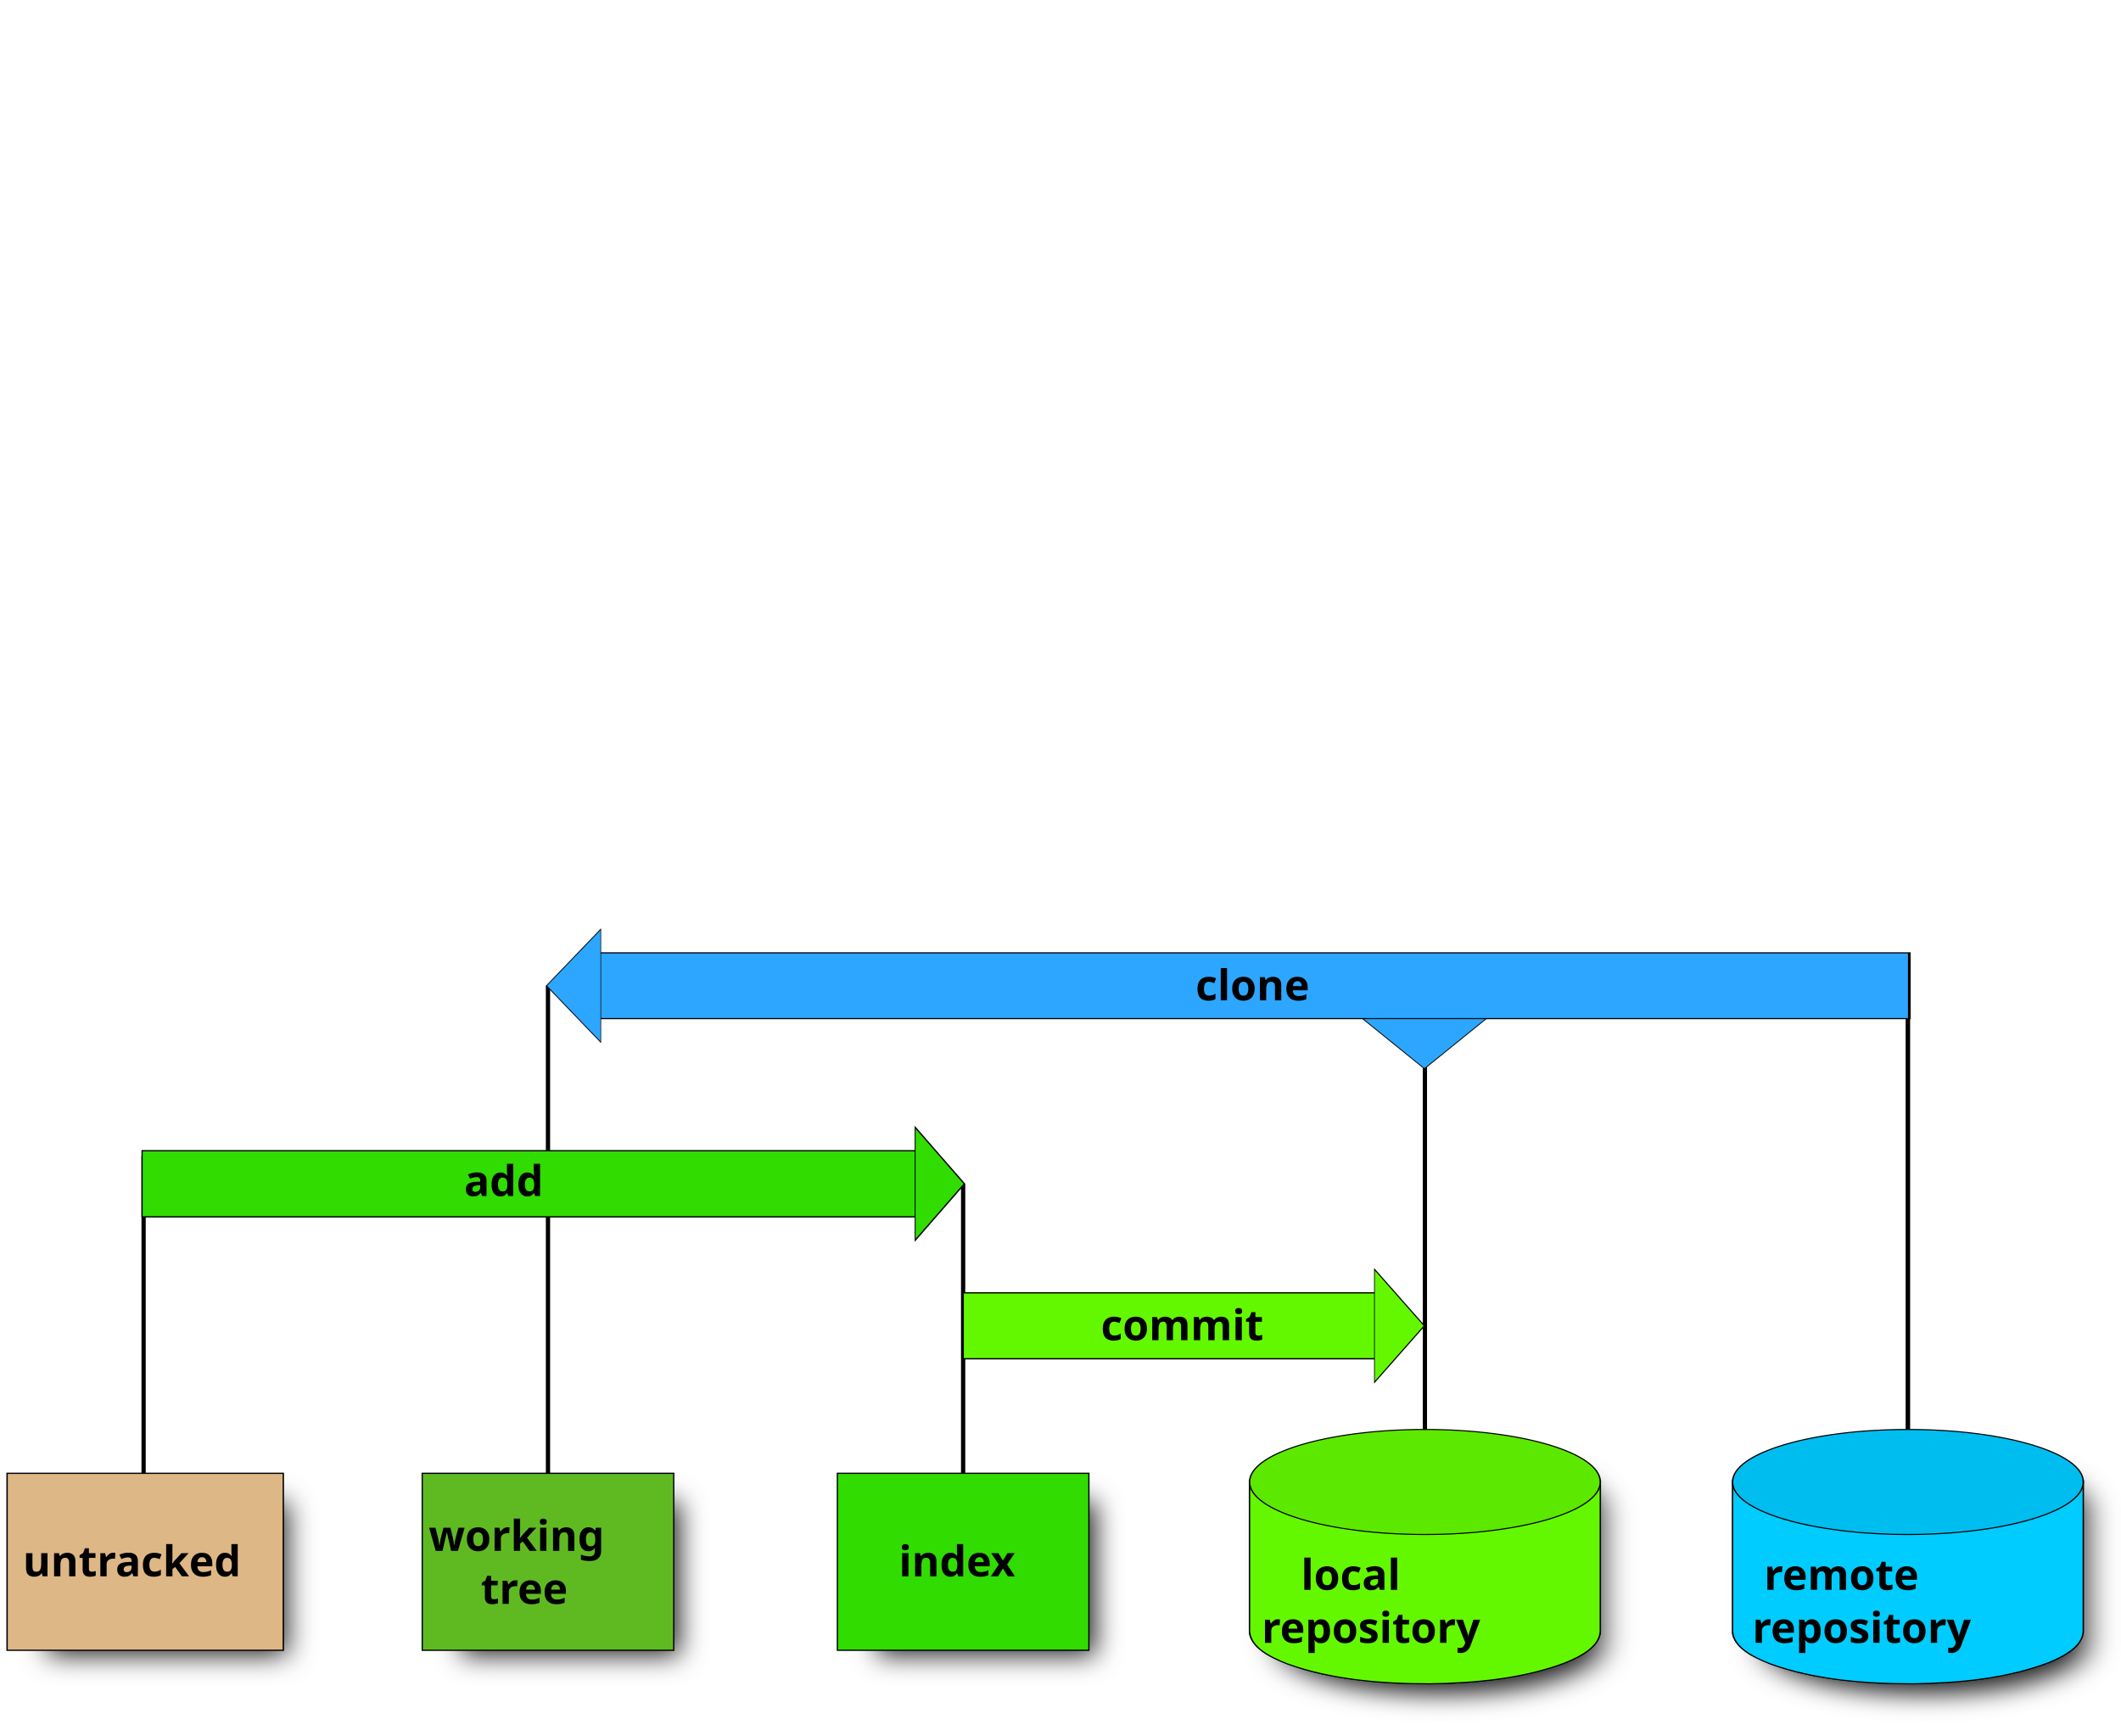
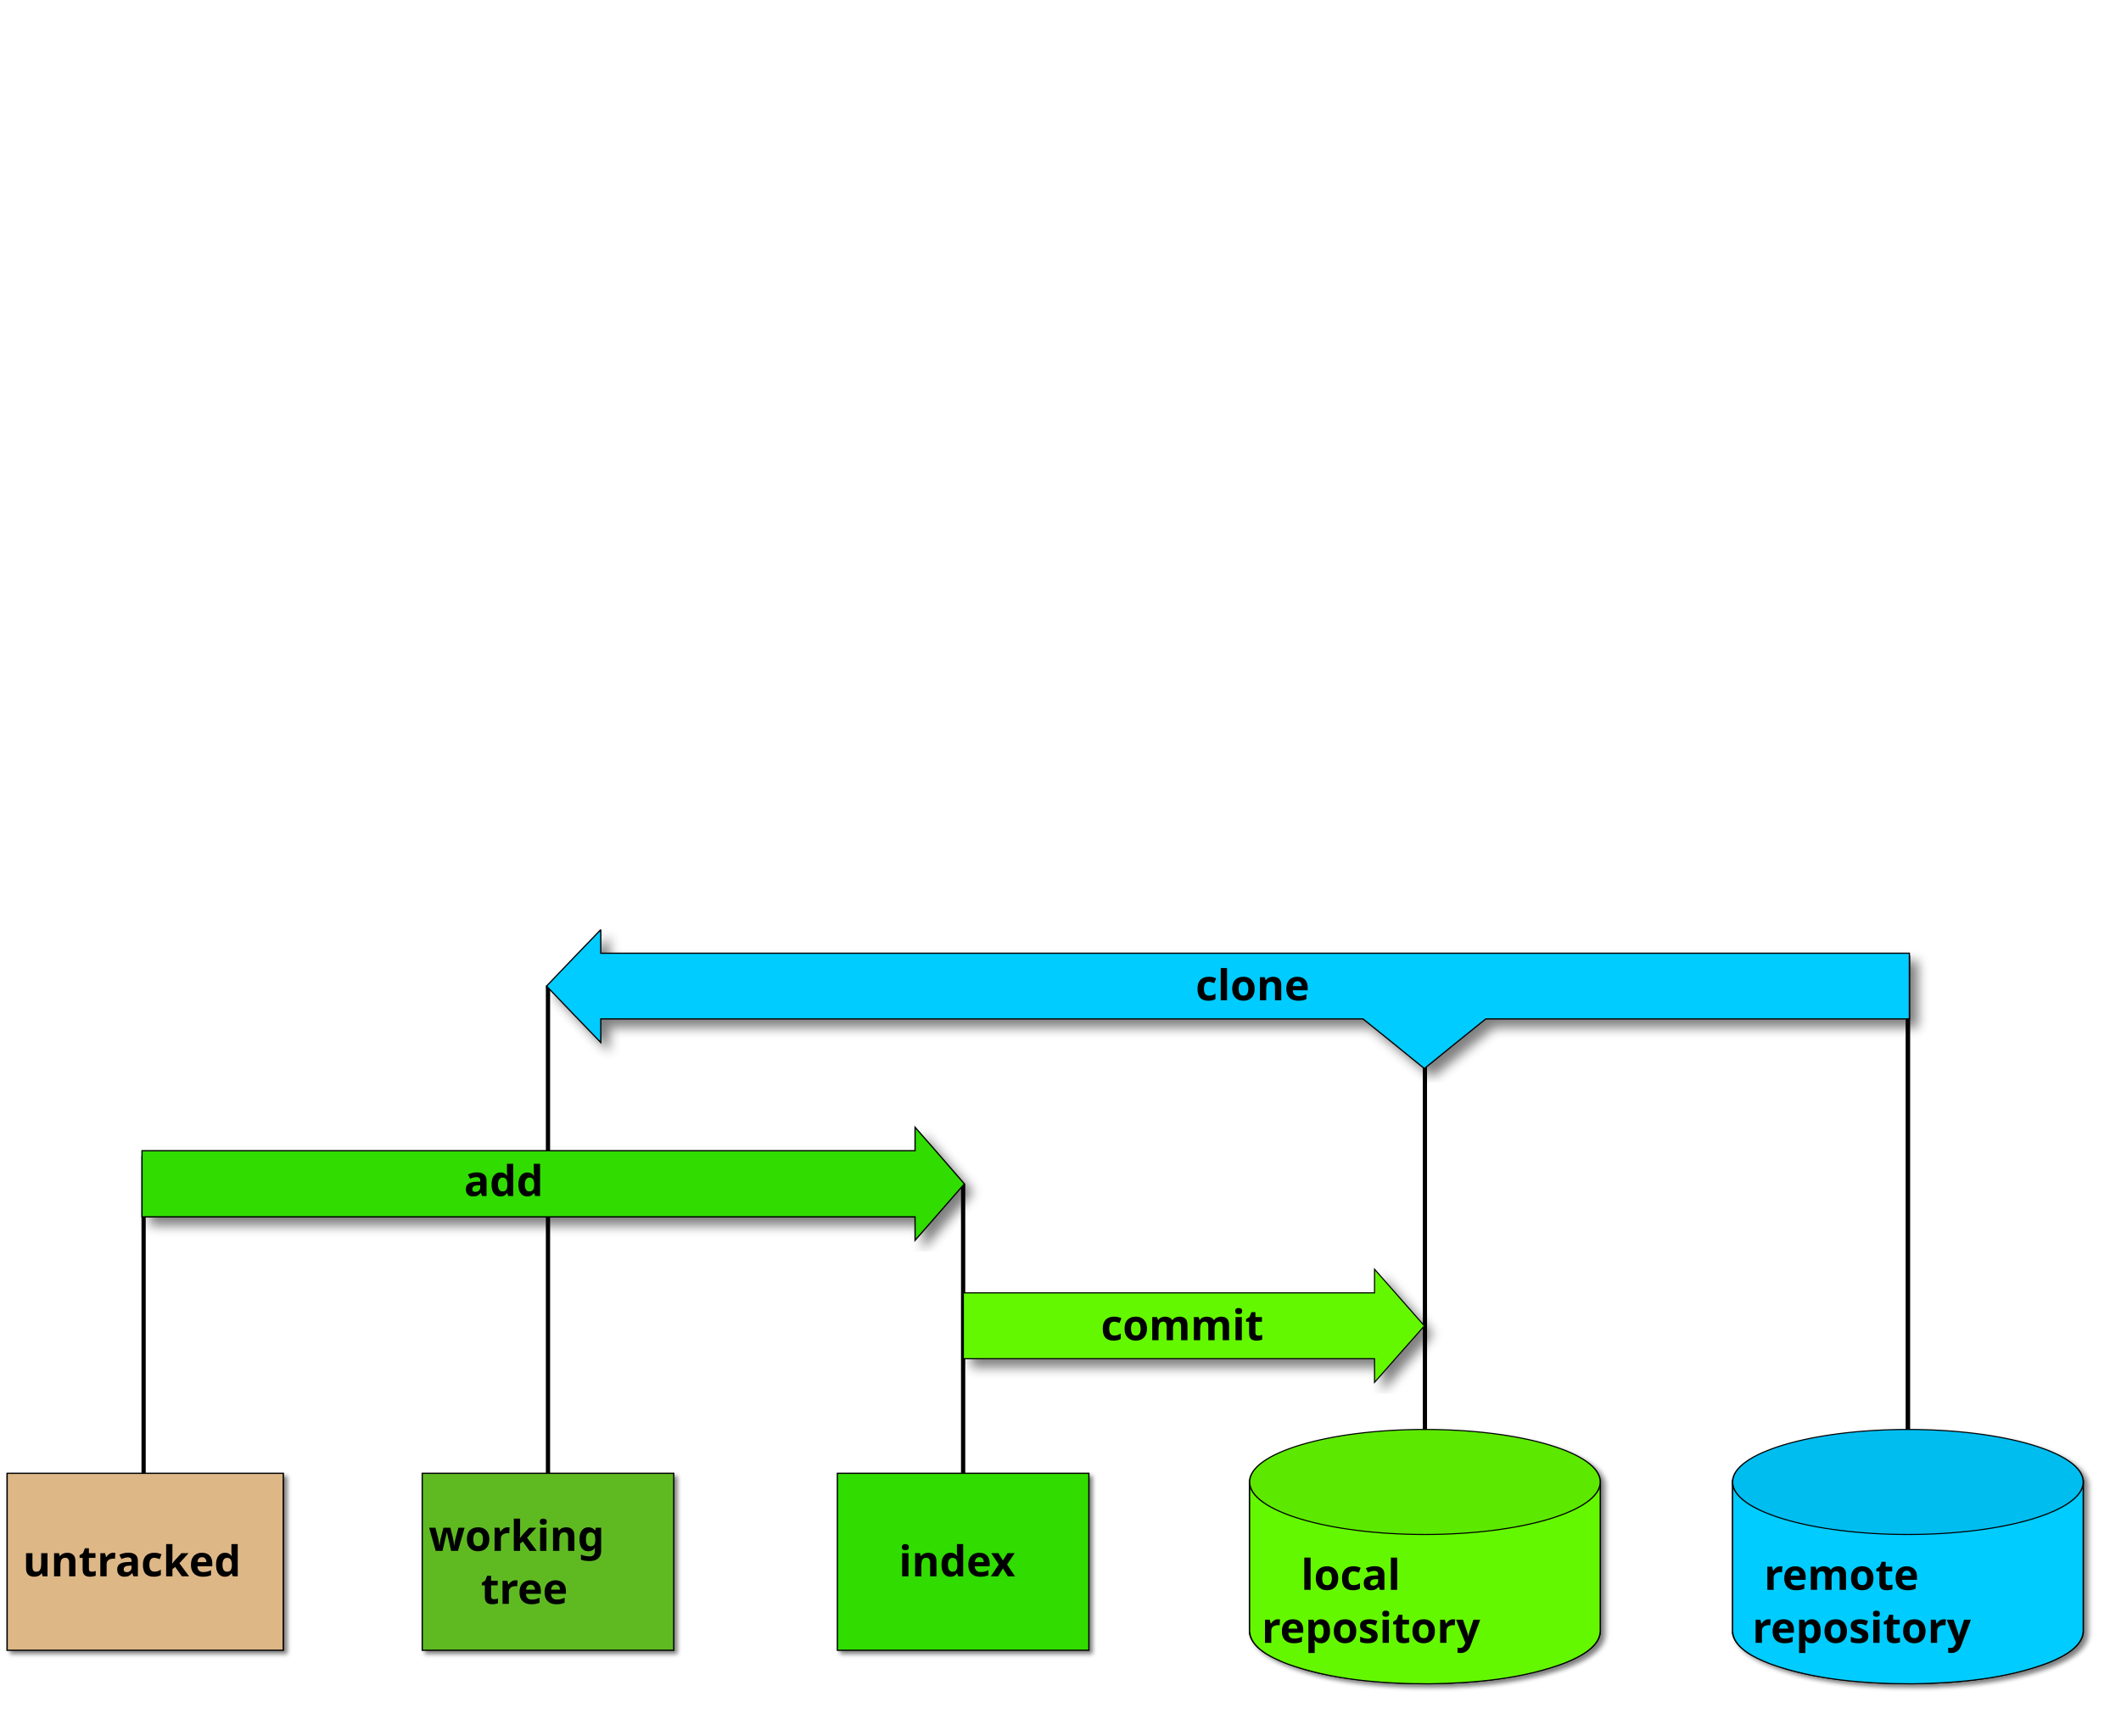
<svg xmlns="http://www.w3.org/2000/svg" xmlns:ns1="http://www.openswatchbook.org/uri/2009/osb" width="389.764" height="318.898" id="svg2" version="1.1">
  <defs id="defs4">
    <marker style="overflow:visible" id="TriangleOutS" refX="0" refY="0" orient="auto">
      <path transform="scale(0.2,0.2)" style="fill-rule:evenodd;stroke:#000000;stroke-width:1pt" d="m 5.77,0 -8.65,5 0,-10 8.65,5 z" id="path4184" />
    </marker>
    <marker style="overflow:visible" id="TriangleOutL" refX="0" refY="0" orient="auto">
      <path transform="scale(0.8,0.8)" style="fill-rule:evenodd;stroke:#000000;stroke-width:1pt" d="m 5.77,0 -8.65,5 0,-10 8.65,5 z" id="path4178" />
    </marker>
    <marker style="overflow:visible" id="Arrow1Mend" refX="0" refY="0" orient="auto">
      <path transform="matrix(-0.4,0,0,-0.4,-4,0)" style="fill-rule:evenodd;stroke:#000000;stroke-width:1pt" d="M 0,0 5,-5 -12.5,0 5,5 0,0 z" id="path4045" />
    </marker>
    <marker style="overflow:visible" id="Arrow1Lend" refX="0" refY="0" orient="auto">
      <path transform="matrix(-0.8,0,0,-0.8,-10,0)" style="fill-rule:evenodd;stroke:#000000;stroke-width:1pt" d="M 0,0 5,-5 -12.5,0 5,5 0,0 z" id="path4039" />
    </marker>
    <marker style="overflow:visible" id="Arrow1Lstart" refX="0" refY="0" orient="auto">
      <path transform="matrix(0.8,0,0,0.8,10,0)" style="fill-rule:evenodd;stroke:#000000;stroke-width:1pt" d="M 0,0 5,-5 -12.5,0 5,5 0,0 z" id="path4036" />
    </marker>
    <linearGradient ns1:paint="solid" id="linearGradient4513">
      <stop id="stop4515" offset="0" style="stop-color:#000000;stop-opacity:1;" />
    </linearGradient>
    <marker style="overflow:visible" id="Arrow2Lend" refX="0" refY="0" orient="auto">
      <path transform="matrix(-1.1,0,0,-1.1,-1.1,0)" d="M 8.719,4.034 -2.207,0.016 8.719,-4.002 c -1.745,2.372 -1.735,5.617 -6e-7,8.035 z" style="fill-rule:evenodd;stroke-width:0.625;stroke-linejoin:round" id="path4057" />
    </marker>
    <marker style="overflow:visible" id="Arrow2Lend-7" refX="0" refY="0" orient="auto">
      <path transform="matrix(-1.1,0,0,-1.1,-1.1,0)" d="M 8.719,4.034 -2.207,0.016 8.719,-4.002 c -1.745,2.372 -1.735,5.617 -6e-7,8.035 z" style="fill-rule:evenodd;stroke-width:0.625;stroke-linejoin:round" id="path4057-6" />
    </marker>
    <marker style="overflow:visible" id="TriangleOutS9" refX="0" refY="0" orient="auto">
      <path transform="scale(0.2,0.2)" style="fill:#deaa87;fill-rule:evenodd;stroke:#deaa87;stroke-width:1pt" d="m 5.77,0 -8.65,5 0,-10 8.65,5 z" id="path6605" />
    </marker>
    <filter id="filter7032" x="-0.143" width="1.286" y="-0.203" height="1.407" color-interpolation-filters="sRGB">
      <feGaussianBlur stdDeviation="7.074" id="feGaussianBlur7034" />
    </filter>
    <filter id="filter7113" x="-0.117" width="1.234" y="-0.126" height="1.252" color-interpolation-filters="sRGB">
      <feGaussianBlur stdDeviation="6.056" id="feGaussianBlur7115" />
    </filter>
+     <filter id="filter3919" x="-0.068" width="1.136" y="-0.499" height="1.999">
+       <feGaussianBlur stdDeviation="11.066" id="feGaussianBlur3921" />
+     </filter>
+     <filter id="filter3999" x="-0.066" width="1.132" y="-0.649" height="2.297">
+       <feGaussianBlur stdDeviation="6.899" id="feGaussianBlur4001" />
+     </filter>
+     <filter id="filter4009" x="-0.066" width="1.132" y="-0.649" height="2.297">
+       <feGaussianBlur stdDeviation="6.899" id="feGaussianBlur4011" />
+     </filter>
+     <filter id="filter4015" x="-0.066" width="1.132" y="-0.649" height="2.297">
+       <feGaussianBlur stdDeviation="6.899" id="feGaussianBlur4017" />
+     </filter>
+     <filter style="color-interpolation-filters:sRGB;" id="filter4545">
+       <feFlood flood-opacity="0.5" flood-color="rgb(0,0,0)" result="flood" id="feFlood4547" />
+       <feComposite in="flood" in2="SourceGraphic" operator="in" result="composite1" id="feComposite4549" />
+       <feGaussianBlur in="composite" stdDeviation="1" result="blur" id="feGaussianBlur4551" />
+       <feOffset dx="1.5" dy="1.5" result="offset" id="feOffset4553" />
+       <feComposite in="SourceGraphic" in2="offset" operator="over" result="composite2" id="feComposite4555" />
+     </filter>
+     <filter style="color-interpolation-filters:sRGB;" id="filter4568">
+       <feFlood flood-opacity="0.5" flood-color="rgb(0,0,0)" result="flood" id="feFlood4570" />
+       <feComposite in="flood" in2="SourceGraphic" operator="in" result="composite1" id="feComposite4572" />
+       <feGaussianBlur in="composite" stdDeviation="1" result="blur" id="feGaussianBlur4574" />
+       <feOffset dx="1.5" dy="1.5" result="offset" id="feOffset4576" />
+       <feComposite in="SourceGraphic" in2="offset" operator="over" result="composite2" id="feComposite4578" />
+     </filter>
+     <filter style="color-interpolation-filters:sRGB;" id="filter4580">
+       <feFlood flood-opacity="0.5" flood-color="rgb(0,0,0)" result="flood" id="feFlood4582" />
+       <feComposite in="flood" in2="SourceGraphic" operator="in" result="composite1" id="feComposite4584" />
+       <feGaussianBlur in="composite" stdDeviation="1" result="blur" id="feGaussianBlur4586" />
+       <feOffset dx="1.5" dy="1.5" result="offset" id="feOffset4588" />
+       <feComposite in="SourceGraphic" in2="offset" operator="over" result="composite2" id="feComposite4590" />
+     </filter>
+     <filter style="color-interpolation-filters:sRGB;" id="filter4592">
+       <feFlood flood-opacity="0.5" flood-color="rgb(0,0,0)" result="flood" id="feFlood4594" />
+       <feComposite in="flood" in2="SourceGraphic" operator="in" result="composite1" id="feComposite4596" />
+       <feGaussianBlur in="composite" stdDeviation="1" result="blur" id="feGaussianBlur4598" />
+       <feOffset dx="1.5" dy="1.5" result="offset" id="feOffset4600" />
+       <feComposite in="SourceGraphic" in2="offset" operator="over" result="composite2" id="feComposite4602" />
+     </filter>
+     <filter style="color-interpolation-filters:sRGB;" id="filter4604">
+       <feFlood flood-opacity="0.5" flood-color="rgb(0,0,0)" result="flood" id="feFlood4606" />
+       <feComposite in="flood" in2="SourceGraphic" operator="in" result="composite1" id="feComposite4608" />
+       <feGaussianBlur in="composite" stdDeviation="1" result="blur" id="feGaussianBlur4610" />
+       <feOffset dx="1.5" dy="1.5" result="offset" id="feOffset4612" />
+       <feComposite in="SourceGraphic" in2="offset" operator="over" result="composite2" id="feComposite4614" />
+     </filter>
+     <filter style="color-interpolation-filters:sRGB;" id="filter4616">
+       <feFlood flood-opacity="0.5" flood-color="rgb(0,0,0)" result="flood" id="feFlood4618" />
+       <feComposite in="flood" in2="SourceGraphic" operator="in" result="composite1" id="feComposite4620" />
+       <feGaussianBlur in="composite" stdDeviation="1" result="blur" id="feGaussianBlur4622" />
+       <feOffset dx="1.5" dy="1.5" result="offset" id="feOffset4624" />
+       <feComposite in="SourceGraphic" in2="offset" operator="over" result="composite2" id="feComposite4626" />
+     </filter>
+     <filter style="color-interpolation-filters:sRGB;" id="filter4628">
+       <feFlood flood-opacity="0.5" flood-color="rgb(0,0,0)" result="flood" id="feFlood4630" />
+       <feComposite in="flood" in2="SourceGraphic" operator="in" result="composite1" id="feComposite4632" />
+       <feGaussianBlur in="composite" stdDeviation="1" result="blur" id="feGaussianBlur4634" />
+       <feOffset dx="1.5" dy="1.5" result="offset" id="feOffset4636" />
+       <feComposite in="SourceGraphic" in2="offset" operator="over" result="composite2" id="feComposite4638" />
+     </filter>
+     <filter style="color-interpolation-filters:sRGB;" id="filter4640">
+       <feFlood flood-opacity="0.5" flood-color="rgb(0,0,0)" result="flood" id="feFlood4642" />
+       <feComposite in="flood" in2="SourceGraphic" operator="in" result="composite1" id="feComposite4644" />
+       <feGaussianBlur in="composite" stdDeviation="1" result="blur" id="feGaussianBlur4646" />
+       <feOffset dx="1.5" dy="1.5" result="offset" id="feOffset4648" />
+       <feComposite in="SourceGraphic" in2="offset" operator="over" result="composite2" id="feComposite4650" />
+     </filter>
  </defs>
  <g transform="translate(0,-733.4651)" id="layer1">
-     <g transform="matrix(0.4754979,0,0,0.3718217,83.84981,783.5887)" id="g7134" style="opacity:0.87;fill:#000000;fill-opacity:1;filter:url(#filter7113)">
-       <g id="g7136" transform="matrix(0.4966146,0,0,0.4966146,279.8466,555.4813)" style="fill:#000000;fill-opacity:1;stroke:#000000;stroke-width:1;stroke-miterlimit:4;stroke-opacity:1;stroke-dasharray:none">
-         <path style="color:#000000;fill:#000000;fill-opacity:1;fill-rule:nonzero;stroke:#000000;stroke-width:1;stroke-miterlimit:4;stroke-opacity:1;stroke-dasharray:none;marker:none;visibility:visible;display:inline;overflow:visible;enable-background:accumulate" d="m 695.969,87.406 0,136.375 c -0.219,9.524 7.216,18.513 15.125,23.562 25.962,16.82 57.495,21.775 87.781,24.281 39.978,2.256 81.456,-0.584 118.594,-16.656 12.444,-6.019 27.748,-14.959 28.531,-30.438 0.002,-0.248 -0.022,-0.504 -0.031,-0.75 l 0.031,0 0,-136.375 -250.031,0 z" transform="translate(-241.7143,22.55341)" id="path7138" />
-         <path d="m 704.286,111.076 c 0,26.431 -55.964,47.857 -125,47.857 -69.036,0 -125,-21.426 -125,-47.857 0,-26.431 55.964,-47.857 125,-47.857 69.036,0 125,21.426 125,47.857 z" style="color:#000000;fill:#000000;fill-opacity:1;fill-rule:nonzero;stroke:#000000;stroke-width:1;stroke-miterlimit:4;stroke-opacity:1;stroke-dasharray:none;marker:none;visibility:visible;display:inline;overflow:visible;enable-background:accumulate" id="path7140" />
-       </g>
-       <path id="path7142" d="m 505.447,678.241 c 0.308,7.298 7.387,11.728 13.24,14.673 15.7,7.249 33.325,9.075 50.439,9.086 16.381,-0.332 33.239,-2.309 48.142,-9.539 5.538,-2.907 12.086,-7.293 12.332,-14.22" style="color:#000000;fill:#000000;fill-opacity:1;stroke:#000000;stroke-width:0.497;stroke-miterlimit:4;stroke-opacity:1;stroke-dasharray:none;marker:none;visibility:visible;display:inline;overflow:visible;enable-background:accumulate" />
-     </g>
-     <g style="opacity:0.87;fill:#000000;fill-opacity:1;filter:url(#filter7113)" id="g7095" transform="matrix(0.4754979,0,0,0.3718217,-5.223436,783.5887)">
-       <g style="fill:#000000;fill-opacity:1;stroke:#000000;stroke-width:1;stroke-miterlimit:4;stroke-opacity:1;stroke-dasharray:none" transform="matrix(0.4966146,0,0,0.4966146,279.8466,555.4813)" id="g7097">
-         <path id="path7099" transform="translate(-241.7143,22.55341)" d="m 695.969,87.406 0,136.375 c -0.219,9.524 7.216,18.513 15.125,23.562 25.962,16.82 57.495,21.775 87.781,24.281 39.978,2.256 81.456,-0.584 118.594,-16.656 12.444,-6.019 27.748,-14.959 28.531,-30.438 0.002,-0.248 -0.022,-0.504 -0.031,-0.75 l 0.031,0 0,-136.375 -250.031,0 z" style="color:#000000;fill:#000000;fill-opacity:1;fill-rule:nonzero;stroke:#000000;stroke-width:1;stroke-miterlimit:4;stroke-opacity:1;stroke-dasharray:none;marker:none;visibility:visible;display:inline;overflow:visible;enable-background:accumulate" />
-         <path id="path7101" style="color:#000000;fill:#000000;fill-opacity:1;fill-rule:nonzero;stroke:#000000;stroke-width:1;stroke-miterlimit:4;stroke-opacity:1;stroke-dasharray:none;marker:none;visibility:visible;display:inline;overflow:visible;enable-background:accumulate" d="m 704.286,111.076 c 0,26.431 -55.964,47.857 -125,47.857 -69.036,0 -125,-21.426 -125,-47.857 0,-26.431 55.964,-47.857 125,-47.857 69.036,0 125,21.426 125,47.857 z" />
-       </g>
-       <path style="color:#000000;fill:#000000;fill-opacity:1;stroke:#000000;stroke-width:0.497;stroke-miterlimit:4;stroke-opacity:1;stroke-dasharray:none;marker:none;visibility:visible;display:inline;overflow:visible;enable-background:accumulate" d="m 505.447,678.241 c 0.308,7.298 7.387,11.728 13.24,14.673 15.7,7.249 33.325,9.075 50.439,9.086 16.381,-0.332 33.239,-2.309 48.142,-9.539 5.538,-2.907 12.086,-7.293 12.332,-14.22" id="path7103" />
-     </g>
    <path id="path5556" d="m 350.602,908.998 0,109.801" style="fill:none;stroke:#000000;stroke-width:0.824;stroke-linecap:butt;stroke-linejoin:miter;stroke-miterlimit:4;stroke-opacity:1;stroke-dasharray:none" />
-     <g transform="matrix(0.5191779,0,0,0.4059778,-57.68251,757.9378)" id="g5540" style="fill:#00ccff">
+     <g transform="matrix(0.5191779,0,0,0.4059778,-57.68251,757.9378)" id="g5540" style="fill:#00ccff;filter:url(#filter4592)">
      <g id="g3293-5" transform="matrix(0.4966146,0,0,0.4966146,498.7329,555.2995)" style="fill:#00ccff;stroke:#000000;stroke-width:1;stroke-miterlimit:4;stroke-opacity:1;stroke-dasharray:none">
        <path style="color:#000000;fill:#00ccff;fill-opacity:1;fill-rule:nonzero;stroke:#000000;stroke-width:1;stroke-miterlimit:4;stroke-opacity:1;stroke-dasharray:none;marker:none;visibility:visible;display:inline;overflow:visible;enable-background:accumulate" d="m 695.969,87.406 0,136.375 c -0.219,9.524 7.216,18.513 15.125,23.562 25.962,16.82 57.495,21.775 87.781,24.281 39.978,2.256 81.456,-0.584 118.594,-16.656 12.444,-6.019 27.748,-14.959 28.531,-30.438 0.002,-0.248 -0.022,-0.504 -0.031,-0.75 l 0.031,0 0,-136.375 -250.031,0 z" transform="translate(-241.7143,22.55341)" id="path3289-9" />
        <path d="m 704.286,111.076 c 0,26.431 -55.964,47.857 -125,47.857 -69.036,0 -125,-21.426 -125,-47.857 0,-26.431 55.964,-47.857 125,-47.857 69.036,0 125,21.426 125,47.857 z" style="color:#000000;fill:#00bdf0;fill-opacity:1;fill-rule:nonzero;stroke:#000000;stroke-width:1;stroke-miterlimit:4;stroke-opacity:1;stroke-dasharray:none;marker:none;visibility:visible;display:inline;overflow:visible;enable-background:accumulate" id="path3075-5" />
      </g>
      <path id="path4537-7" d="m 724.333,678.059 c 0.308,7.298 7.387,11.728 13.24,14.673 15.7,7.249 33.325,9.075 50.439,9.086 16.381,-0.332 33.239,-2.309 48.142,-9.539 5.538,-2.907 12.086,-7.293 12.332,-14.22" style="color:#000000;fill:#00ccff;stroke:#000000;stroke-width:0.497;stroke-miterlimit:4;stroke-opacity:1;stroke-dasharray:none;marker:none;visibility:visible;display:inline;overflow:visible;enable-background:accumulate" />
    </g>
    <path style="fill:none;stroke:#000000;stroke-width:0.779;stroke-linecap:butt;stroke-linejoin:miter;stroke-miterlimit:4;stroke-opacity:1;stroke-dasharray:none" d="m 261.848,928.876 0,89.922" id="path5554" />
-     <g transform="matrix(0.5191779,0,0,0.4059778,-32.79595,757.864)" id="g5532" style="fill:#64f800;fill-opacity:1">
+     <g transform="matrix(0.5191779,0,0,0.4059778,-32.79595,757.864)" id="g5532" style="fill:#64f800;fill-opacity:1;filter:url(#filter4604)">
      <g id="g3293" transform="matrix(0.4966146,0,0,0.4966146,279.8466,555.4813)" style="fill:#64f800;fill-opacity:1;stroke:#000000;stroke-width:1;stroke-miterlimit:4;stroke-opacity:1;stroke-dasharray:none">
        <path style="color:#000000;fill:#64f800;fill-opacity:1;fill-rule:nonzero;stroke:#000000;stroke-width:1;stroke-miterlimit:4;stroke-opacity:1;stroke-dasharray:none;marker:none;visibility:visible;display:inline;overflow:visible;enable-background:accumulate" d="m 695.969,87.406 0,136.375 c -0.219,9.524 7.216,18.513 15.125,23.562 25.962,16.82 57.495,21.775 87.781,24.281 39.978,2.256 81.456,-0.584 118.594,-16.656 12.444,-6.019 27.748,-14.959 28.531,-30.438 0.002,-0.248 -0.022,-0.504 -0.031,-0.75 l 0.031,0 0,-136.375 -250.031,0 z" transform="translate(-241.7143,22.55341)" id="path3289" />
        <path d="m 704.286,111.076 c 0,26.431 -55.964,47.857 -125,47.857 -69.036,0 -125,-21.426 -125,-47.857 0,-26.431 55.964,-47.857 125,-47.857 69.036,0 125,21.426 125,47.857 z" style="color:#000000;fill:#5de800;fill-opacity:1;fill-rule:nonzero;stroke:#000000;stroke-width:1;stroke-miterlimit:4;stroke-opacity:1;stroke-dasharray:none;marker:none;visibility:visible;display:inline;overflow:visible;enable-background:accumulate" id="path3075" />
      </g>
      <path id="path4537" d="m 505.447,678.241 c 0.308,7.298 7.387,11.728 13.24,14.673 15.7,7.249 33.325,9.075 50.439,9.086 16.381,-0.332 33.239,-2.309 48.142,-9.539 5.538,-2.907 12.086,-7.293 12.332,-14.22" style="color:#000000;fill:#64f800;fill-opacity:1;stroke:#000000;stroke-width:0.497;stroke-miterlimit:4;stroke-opacity:1;stroke-dasharray:none;marker:none;visibility:visible;display:inline;overflow:visible;enable-background:accumulate" />
    </g>
    <path id="path5552" d="m 176.989,950.987 0,67.811" style="fill:none;stroke:#000000;stroke-width:0.779;stroke-linecap:butt;stroke-linejoin:miter;stroke-miterlimit:4;stroke-opacity:1;stroke-dasharray:none" />
-     <g id="g7076" transform="matrix(0.3895608,0,0,0.3895608,-5.508709,651.9395)">
-       <rect style="opacity:0.87;color:#000000;fill:#000000;fill-opacity:1;stroke:#000000;stroke-width:0.594;stroke-miterlimit:4;stroke-opacity:1;stroke-dasharray:none;marker:none;visibility:visible;display:inline;overflow:visible;filter:url(#filter7032);enable-background:accumulate" id="rect7064" width="118.646" height="83.475" x="21.484" y="910.192" transform="matrix(0.8624271,0,0,0.8624271,409.7208,132.8412)" />
+     <g id="g7076" transform="matrix(0.3895608,0,0,0.3895608,-5.508709,651.9395)" style="filter:url(#filter4616)">
      <rect style="color:#000000;fill:#31dc00;fill-opacity:1;stroke:#000000;stroke-width:0.594;stroke-miterlimit:4;stroke-opacity:1;stroke-dasharray:none;marker:none;visibility:visible;display:inline;overflow:visible;enable-background:accumulate" id="rect2985" width="118.646" height="83.475" x="409.147" y="904.192" />
    </g>
    <text id="text3014-8-9" y="1023.104" x="165.175" style="font-size:6.795px;font-style:normal;font-variant:normal;font-weight:normal;font-stretch:normal;line-height:125%;letter-spacing:0px;word-spacing:0px;fill:#000000;fill-opacity:1;stroke:none;font-family:STIX;-inkscape-font-specification:STIX" xml:space="preserve">
      <tspan style="font-size:7.791px;font-style:normal;font-variant:normal;font-weight:bold;font-stretch:normal;fill:#000000;font-family:Sans;-inkscape-font-specification:Sans Bold" y="1023.104" x="165.175" id="tspan3016-1-7">index</tspan>
    </text>
    <path style="fill:none;stroke:#000000;stroke-width:0.78;stroke-linecap:butt;stroke-linejoin:miter;stroke-miterlimit:4;stroke-opacity:1;stroke-dasharray:none" d="m 100.7,914.595 0,104.203" id="path5550" />
-     <g id="g7072" transform="matrix(0.3895608,0,0,0.3895608,-5.508709,651.9395)">
-       <rect style="opacity:0.87;color:#000000;fill:#000000;fill-opacity:1;stroke:#000000;stroke-width:0.594;stroke-miterlimit:4;stroke-opacity:1;stroke-dasharray:none;marker:none;visibility:visible;display:inline;overflow:visible;filter:url(#filter7032);enable-background:accumulate" id="rect7066" width="118.646" height="83.475" x="21.484" y="910.192" transform="matrix(0.8624271,0,0,0.8624271,213.5552,132.8412)" />
+     <g id="g7072" transform="matrix(0.3895608,0,0,0.3895608,-5.508709,651.9395)" style="filter:url(#filter4628)">
      <rect style="color:#000000;fill:#5fba22;fill-opacity:1;stroke:#000000;stroke-width:0.594;stroke-miterlimit:4;stroke-opacity:1;stroke-dasharray:none;marker:none;visibility:visible;display:inline;overflow:visible;enable-background:accumulate" id="rect2985-3" width="118.646" height="83.475" x="213.315" y="904.192" />
    </g>
    <text id="text3014-8" y="1018.426" x="100.767" style="font-size:6.795px;font-style:normal;font-variant:normal;font-weight:normal;font-stretch:normal;text-align:center;line-height:125%;letter-spacing:0px;word-spacing:0px;text-anchor:middle;fill:#000000;fill-opacity:1;stroke:none;font-family:STIX;-inkscape-font-specification:STIX" xml:space="preserve">
      <tspan style="font-size:7.791px;font-style:normal;font-variant:normal;font-weight:bold;font-stretch:normal;text-align:center;text-anchor:middle;fill:#000000;font-family:Sans;-inkscape-font-specification:Sans Bold" y="1018.426" x="102.122" id="tspan3016-1">working </tspan>
      <tspan style="font-size:7.791px;font-style:normal;font-variant:normal;font-weight:bold;font-stretch:normal;text-align:center;text-anchor:middle;fill:#000000;font-family:Sans;-inkscape-font-specification:Sans Bold" y="1028.165" x="100.767" id="tspan3279">tree</tspan>
    </text>
    <path id="path5548" d="m 26.39,945.859 0,72.939" style="fill:none;stroke:#000000;stroke-width:0.779;stroke-linecap:butt;stroke-linejoin:miter;stroke-miterlimit:4;stroke-opacity:1;stroke-dasharray:none" />
-     <g id="g7068" transform="matrix(0.4278272,0,0,0.3895608,-6.177741,651.9395)">
-       <rect transform="matrix(0.8624271,0,0,0.8624271,16.57895,132.8412)" y="910.192" x="21.484" height="83.475" width="118.646" id="rect7010" style="opacity:0.87;color:#000000;fill:#000000;fill-opacity:1;stroke:#000000;stroke-width:0.594;stroke-miterlimit:4;stroke-opacity:1;stroke-dasharray:none;marker:none;visibility:visible;display:inline;overflow:visible;filter:url(#filter7032);enable-background:accumulate" />
+     <g id="g7068" transform="matrix(0.4278272,0,0,0.3895608,-6.177741,651.9395)" style="filter:url(#filter4640)">
      <rect style="color:#000000;fill:#deb787;fill-opacity:1;stroke:#000000;stroke-width:0.594;stroke-miterlimit:4;stroke-opacity:1;stroke-dasharray:none;marker:none;visibility:visible;display:inline;overflow:visible;enable-background:accumulate" id="rect2985-39" width="118.646" height="83.475" x="17.484" y="904.192" />
    </g>
    <text id="text3014" y="1023.104" x="4.21" style="font-size:6.795px;font-style:normal;font-variant:normal;font-weight:normal;font-stretch:normal;line-height:125%;letter-spacing:0px;word-spacing:0px;fill:#000000;fill-opacity:1;stroke:none;font-family:STIX;-inkscape-font-specification:STIX" xml:space="preserve">
      <tspan style="font-size:7.791px;font-style:normal;font-variant:normal;font-weight:bold;font-stretch:normal;fill:#000000;font-family:Sans;-inkscape-font-specification:Sans Bold" y="1023.104" x="4.21" id="tspan3016">untracked</tspan>
    </text>
    <g transform="translate(19.50745,37.47321)" id="text4539" style="font-size:40px;font-style:normal;font-weight:normal;line-height:125%;letter-spacing:0px;word-spacing:0px;fill:#000000;fill-opacity:1;stroke:none;font-family:Sans" />
-     <g style="color:#000000;fill:#64f800;fill-opacity:1;fill-rule:nonzero;stroke:#000000;stroke-width:1.266;stroke-linecap:butt;stroke-linejoin:miter;stroke-miterlimit:4;stroke-opacity:1;stroke-dasharray:none;stroke-dashoffset:0;marker:none;visibility:visible;display:inline;overflow:visible;enable-background:accumulate" id="g5909" transform="matrix(0.1290715,0,0,0.1807979,178.3491,907.9226)">
-       <rect style="color:#000000;fill:#64f800;fill-opacity:1;fill-rule:nonzero;stroke:#000000;stroke-width:1.341;stroke-linecap:butt;stroke-linejoin:miter;stroke-miterlimit:4;stroke-opacity:1;stroke-dasharray:none;stroke-dashoffset:0;marker:none;visibility:visible;display:inline;overflow:visible;enable-background:accumulate" id="rect5911" width="590.138" height="67.023" x="-10.199" y="348.973" />
-       <path transform="matrix(0.4181467,0,0,0.5863927,359.4539,-94.72617)" d="m 515.733,911.757 0,-97.951 0,-97.951 84.828,48.976 84.828,48.976 -84.828,48.976 z" id="path6865-7-3" style="color:#000000;fill:#64f800;fill-opacity:1;fill-rule:nonzero;stroke:#000000;stroke-width:2.558;stroke-linecap:butt;stroke-linejoin:miter;stroke-miterlimit:4;stroke-opacity:1;stroke-dasharray:none;stroke-dashoffset:0;marker:none;visibility:visible;display:inline;overflow:visible;enable-background:accumulate" />
-     </g>
+     <path style="color:#000000;fill:#64f800;fill-opacity:1;fill-rule:nonzero;stroke:#000000;stroke-width:0.205;stroke-linecap:butt;stroke-linejoin:miter;stroke-miterlimit:4;stroke-opacity:1;stroke-dasharray:none;stroke-dashoffset:0;marker:none;visibility:visible;display:inline;overflow:visible;enable-background:accumulate;filter:url(#filter4568)" d="M 252.594 233.219 L 252.594 237.562 L 177.031 237.562 L 177.031 249.656 L 252.594 249.656 L 252.594 254 L 257.156 248.812 L 261.75 243.625 L 257.156 238.406 L 252.594 233.219 z " id="rect5911" transform="translate(0,733.4651)" />
    <text id="text5915" y="979.722" x="202.304" style="font-size:15.582px;font-style:normal;font-weight:normal;line-height:125%;letter-spacing:0px;word-spacing:0px;fill:#000000;fill-opacity:1;stroke:none;font-family:Sans" xml:space="preserve">
      <tspan y="979.722" x="202.304" id="tspan5917" style="font-size:7.791px;font-weight:bold">commit</tspan>
    </text>
    <text id="text5934" y="1025.589" x="262.057" style="font-size:15.582px;font-style:normal;font-weight:normal;text-align:center;line-height:125%;letter-spacing:0px;word-spacing:0px;text-anchor:middle;fill:#000000;fill-opacity:1;stroke:none;font-family:Sans" xml:space="preserve">
      <tspan style="font-size:7.791px;font-weight:bold;text-align:center;text-anchor:middle" y="1025.589" x="263.411" id="tspan5936">local </tspan>
      <tspan id="tspan5938" style="font-size:7.791px;font-weight:bold;text-align:center;text-anchor:middle" y="1035.328" x="262.057">repository</tspan>
    </text>
    <text xml:space="preserve" style="font-size:15.582px;font-style:normal;font-weight:normal;text-align:center;line-height:125%;letter-spacing:0px;word-spacing:0px;text-anchor:middle;fill:#000000;fill-opacity:1;stroke:none;font-family:Sans" x="352.227" y="1025.589" id="text5940">
      <tspan id="tspan5942" x="353.582" y="1025.589" style="font-size:7.791px;font-weight:bold;text-align:center;text-anchor:middle">remote </tspan>
      <tspan x="352.227" y="1035.328" style="font-size:7.791px;font-weight:bold;text-align:center;text-anchor:middle" id="tspan5944">repository</tspan>
    </text>
-     <g id="g6904" transform="matrix(0.386112,0,0,0.3905305,-3.339509,747.2738)" style="color:#000000;fill:#31dc00;fill-opacity:1;fill-rule:nonzero;stroke:#000000;stroke-width:0.593;stroke-linecap:butt;stroke-linejoin:miter;stroke-miterlimit:4;stroke-opacity:1;stroke-dasharray:none;stroke-dashoffset:0;marker:none;visibility:visible;display:inline;overflow:visible;enable-background:accumulate">
-       <rect y="506.065" x="76.268" height="31.106" width="369.374" id="rect6830" style="color:#000000;fill:#31dc00;fill-opacity:1;fill-rule:nonzero;stroke:#000000;stroke-width:0.593;stroke-linecap:butt;stroke-linejoin:miter;stroke-miterlimit:4;stroke-opacity:1;stroke-dasharray:none;stroke-dashoffset:0;marker:none;visibility:visible;display:inline;overflow:visible;enable-background:accumulate" />
-       <path transform="matrix(0.1382381,0,0,0.2715504,372.8973,300.6288)" d="m 515.733,911.757 0,-97.951 0,-97.951 84.828,48.976 84.828,48.976 -84.828,48.976 z" id="path6865-7" style="color:#000000;fill:#31dc00;fill-opacity:1;fill-rule:nonzero;stroke:#000000;stroke-width:3.06;stroke-linecap:butt;stroke-linejoin:miter;stroke-miterlimit:4;stroke-opacity:1;stroke-dasharray:none;stroke-dashoffset:0;marker:none;visibility:visible;display:inline;overflow:visible;enable-background:accumulate" />
-     </g>
+     <path style="color:#000000;fill:#31dc00;fill-opacity:1;fill-rule:nonzero;stroke:#000000;stroke-width:0.23;stroke-linecap:butt;stroke-linejoin:miter;stroke-miterlimit:4;stroke-opacity:1;stroke-dasharray:none;stroke-dashoffset:0;marker:none;visibility:visible;display:inline;overflow:visible;enable-background:accumulate;filter:url(#filter4580)" d="M 168.156 207.125 L 168.156 211.438 L 26.094 211.438 L 26.094 223.594 L 168.156 223.594 L 168.156 227.906 L 172.688 222.719 L 177.219 217.531 L 172.688 212.312 L 168.156 207.125 z " transform="translate(0,733.4651)" id="rect6830" />
    <text xml:space="preserve" style="font-size:15.582px;font-style:normal;font-weight:normal;line-height:125%;letter-spacing:0px;word-spacing:0px;fill:#000000;fill-opacity:1;stroke:none;font-family:Sans" x="79.203" y="953.232" id="text6834">
      <tspan style="font-size:7.791px;font-weight:bold" id="tspan6836" x="79.203" y="953.232">   add</tspan>
    </text>
-     <g style="fill:#2da6ff;fill-opacity:1" id="g6861" transform="matrix(-0.4244058,0,0,-0.1802999,345.6139,983.5523)">
-       <rect style="color:#000000;fill:#2da6ff;fill-opacity:1;stroke:#000000;stroke-width:1.165;stroke-miterlimit:4;stroke-opacity:1;stroke-dasharray:none;marker:none;visibility:visible;display:inline;overflow:visible;enable-background:accumulate" id="rect6863" width="567.887" height="67.023" x="-12.362" y="348.973" />
-       <path transform="matrix(0.1385814,0,0,0.5880123,482.7429,-96.04424)" d="m 515.733,911.757 0,-97.951 0,-97.951 84.828,48.976 84.828,48.976 -84.828,48.976 z" id="path6865" style="color:#000000;fill:#2da6ff;fill-opacity:1;fill-rule:nonzero;stroke:#000000;stroke-width:1.836;stroke-linecap:butt;stroke-linejoin:miter;stroke-miterlimit:4;stroke-opacity:1;stroke-dasharray:none;stroke-dashoffset:0;marker:none;visibility:visible;display:inline;overflow:visible;enable-background:accumulate" />
-       <path style="color:#000000;fill:#2da6ff;fill-opacity:1;fill-rule:nonzero;stroke:#000000;stroke-width:1.836;stroke-linecap:butt;stroke-linejoin:miter;stroke-miterlimit:4;stroke-opacity:1;stroke-dasharray:none;stroke-dashoffset:0;marker:none;visibility:visible;display:inline;overflow:visible;enable-background:accumulate" id="path6908" d="m 515.733,911.757 0,-97.951 0,-97.951 84.828,48.976 84.828,48.976 -84.828,48.976 z" transform="matrix(0,-0.2993391,0.272225,0,-23.95619,503.1051)" />
-     </g>
+     <path style="color:#000000;fill:#00ccff;fill-opacity:1;stroke:#000000;stroke-width:0.228;stroke-miterlimit:4;stroke-opacity:1;stroke-dasharray:none;marker:none;visibility:visible;display:inline;overflow:visible;enable-background:accumulate;fill-rule:nonzero;stroke-linecap:butt;stroke-linejoin:miter;stroke-dashoffset:0;filter:url(#filter4545)" d="m 110.406,904.278 -5,5.188 -4.969,5.188 4.969,5.188 5,5.188 0,-4.344 140.062,0 5.625,4.531 5.656,4.594 5.656,-4.594 5.625,-4.531 77.844,0 0,-12.062 -240.469,0 0,-4.344 z" id="path3941" />
    <text id="text6867" y="917.269" x="219.716" style="font-size:15.582px;font-style:normal;font-weight:normal;line-height:125%;letter-spacing:0px;word-spacing:0px;fill:#000000;fill-opacity:1;stroke:none;font-family:Sans" xml:space="preserve">
      <tspan y="917.269" x="219.716" id="tspan6869" style="font-size:7.791px;font-weight:bold">clone</tspan>
    </text>
    <flowRoot xml:space="preserve" id="flowRoot4099" style="fill:black;stroke:none;stroke-opacity:1;stroke-width:1px;stroke-linejoin:miter;stroke-linecap:butt;fill-opacity:1;font-family:Sans;font-style:normal;font-weight:normal;font-size:40px;line-height:125%;letter-spacing:0px;word-spacing:0px">
      <flowRegion id="flowRegion4101">
        <rect id="rect4103" width="1182.668" height="487.172" x="-115.105" y="-166.653" />
      </flowRegion>
      <flowPara id="flowPara4105" />
    </flowRoot>
  </g>
</svg>
